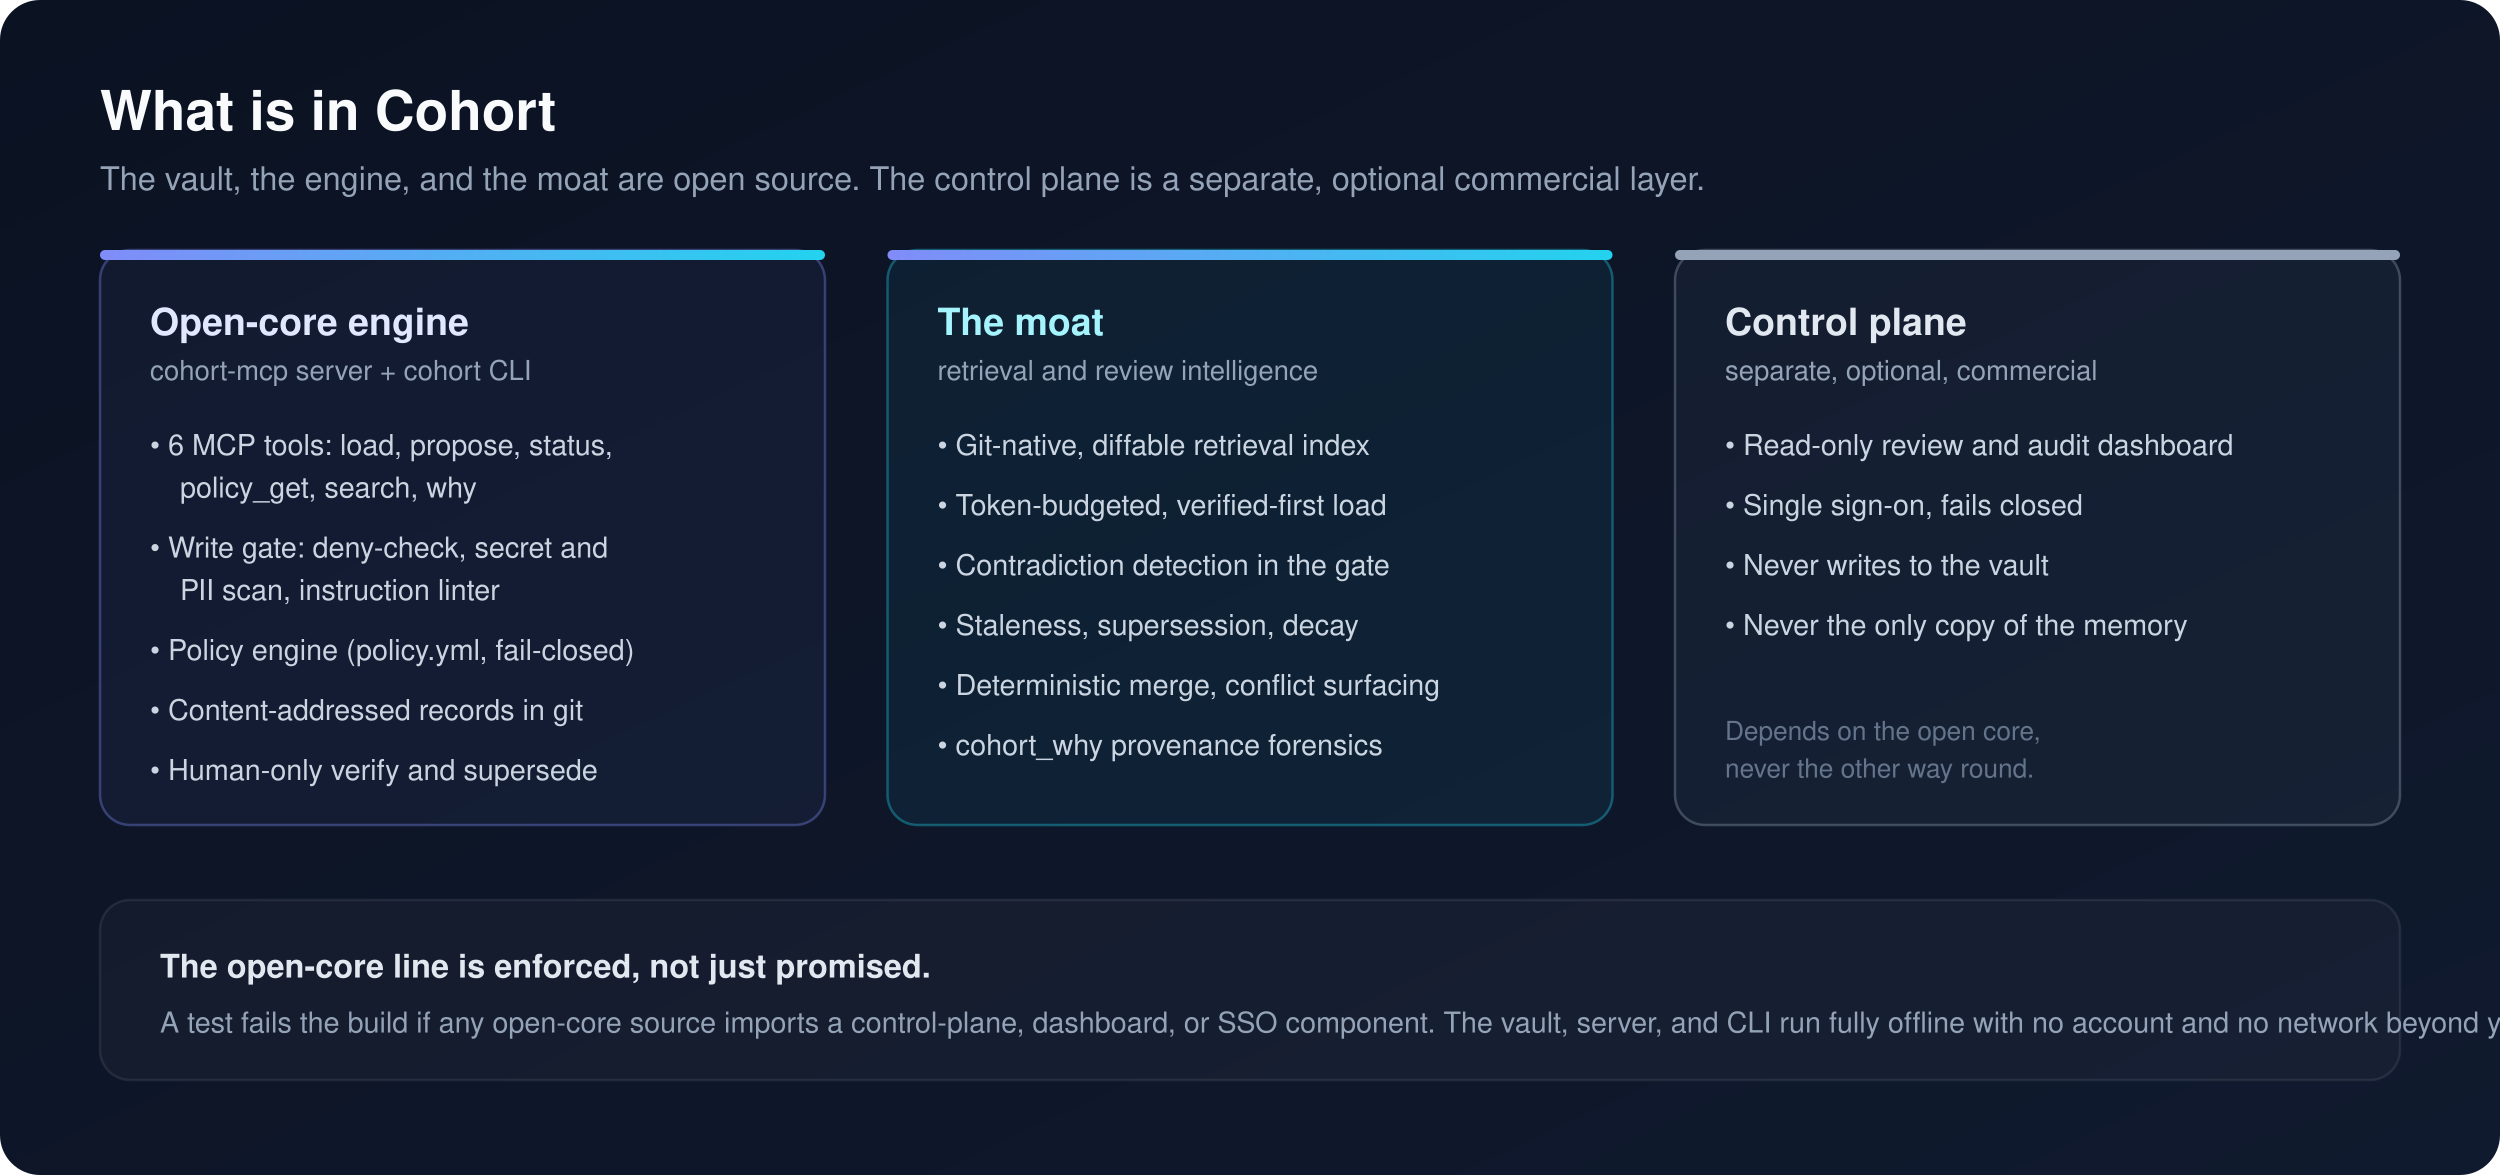
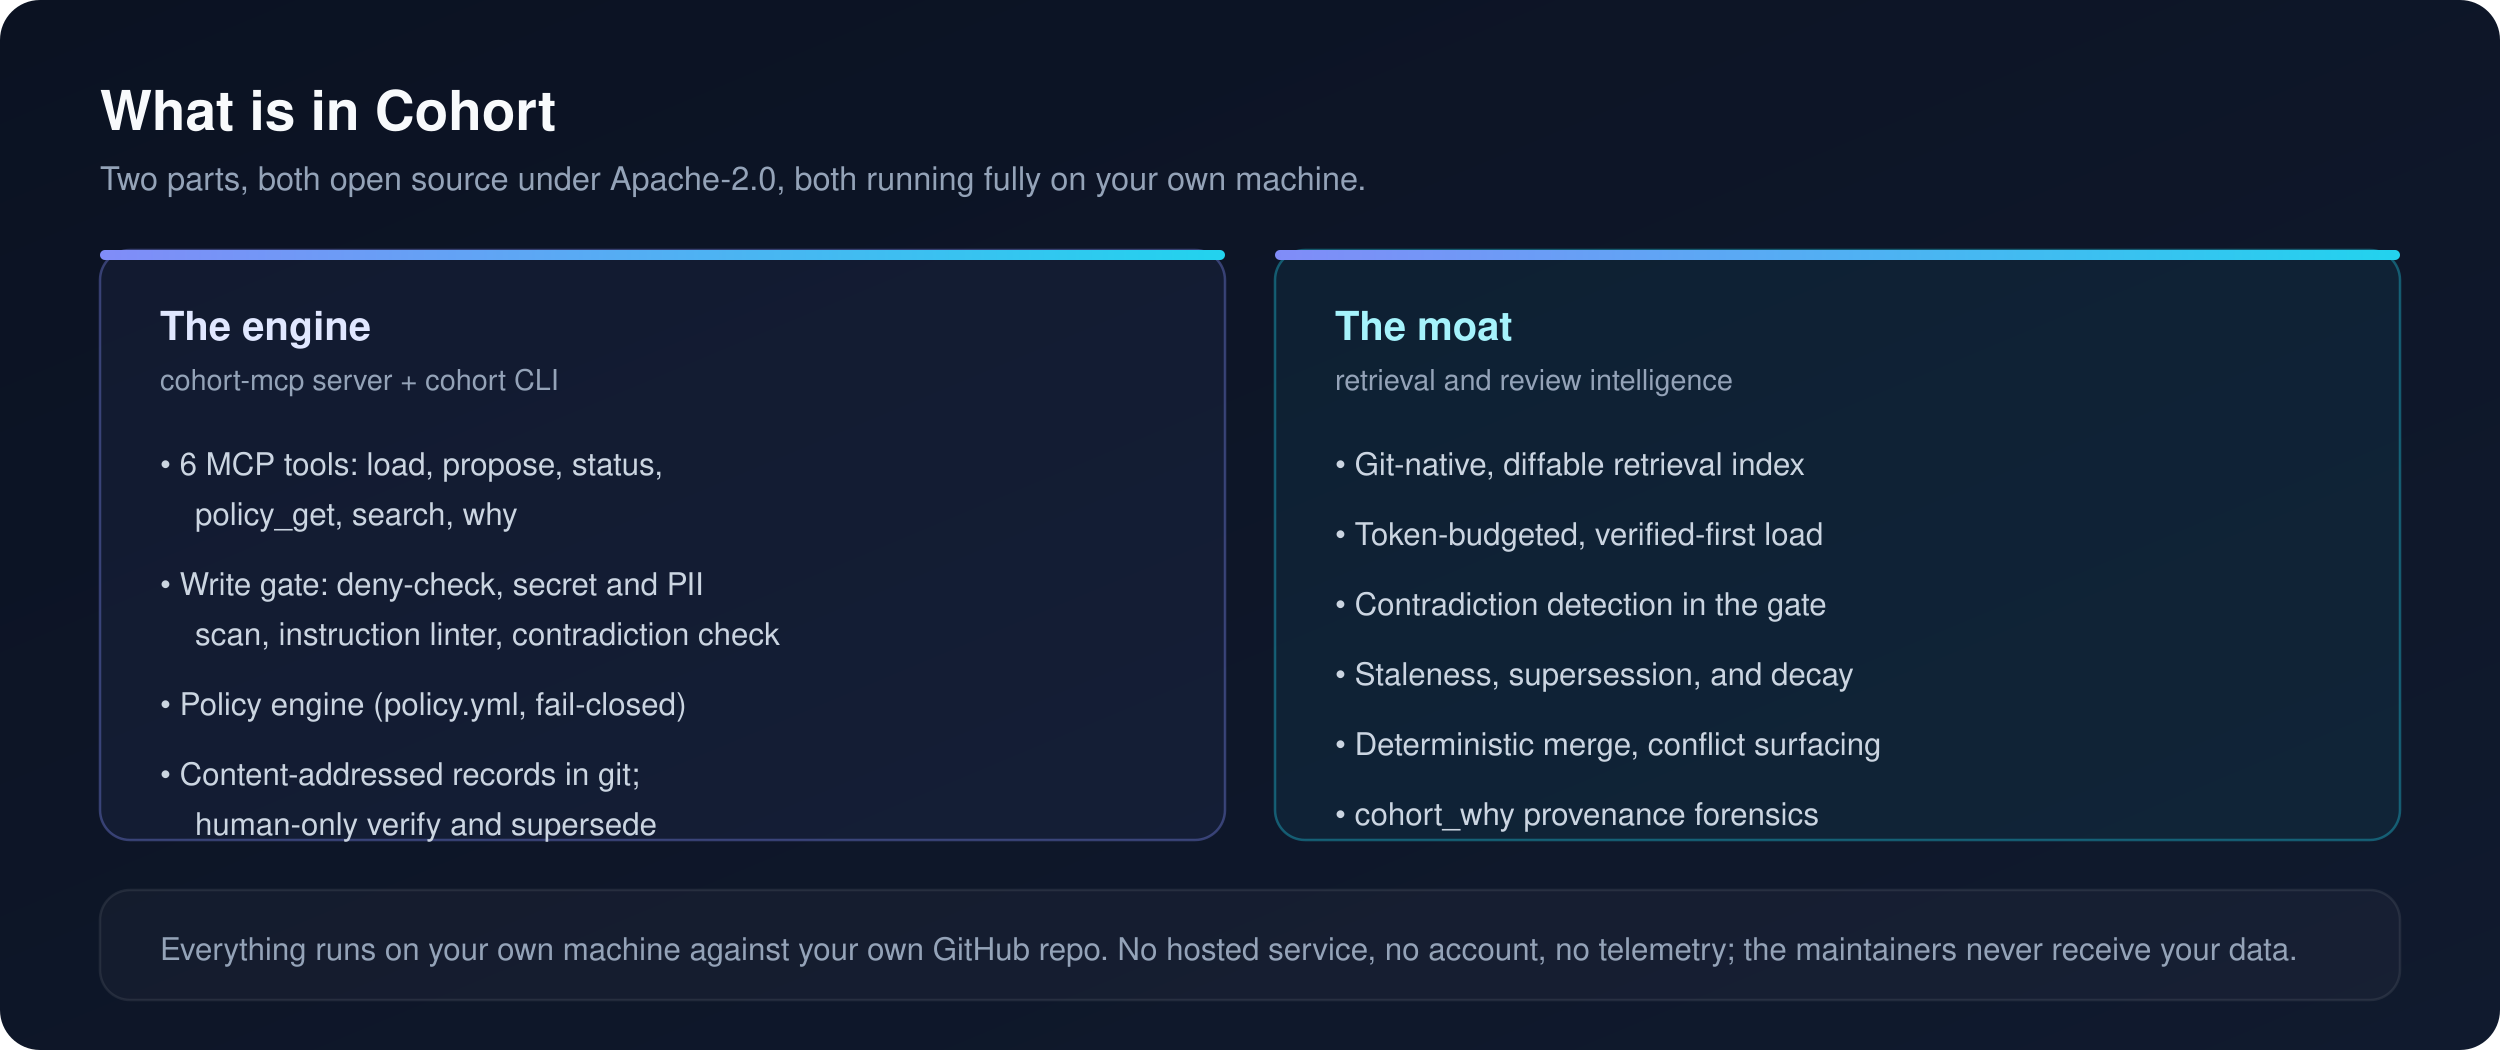
- <svg xmlns="http://www.w3.org/2000/svg" viewBox="0 0 1000 470" role="img" aria-labelledby="t d" font-family="-apple-system, 'Segoe UI', Helvetica, Arial, sans-serif">
+ <svg xmlns="http://www.w3.org/2000/svg" viewBox="0 0 1000 420" role="img" aria-labelledby="t d" font-family="-apple-system, 'Segoe UI', Helvetica, Arial, sans-serif">
  <defs>
    <linearGradient id="bg2" x1="0" y1="0" x2="1" y2="1">
      <stop offset="0" stop-color="#0b1222" />
      <stop offset="1" stop-color="#101a2e" />
    </linearGradient>
    <linearGradient id="ac" x1="0" y1="0" x2="1" y2="0">
      <stop offset="0" stop-color="#818cf8" />
      <stop offset="1" stop-color="#22d3ee" />
    </linearGradient>
  </defs>
-   <rect width="1000" height="470" rx="16" fill="url(#bg2)" />
+   <rect width="1000" height="420" rx="16" fill="url(#bg2)" />
  <text x="40" y="52" font-size="22" font-weight="800" fill="#f8fafc">What is in Cohort</text>
-   <text x="40" y="76" font-size="13" fill="#94a3b8">The vault, the engine, and the moat are open source. The control plane is a separate, optional commercial layer.</text>
+   <text x="40" y="76" font-size="13" fill="#94a3b8">Two parts, both open source under Apache-2.0, both running fully on your own machine.</text>
  <g transform="translate(40,100)">
-     <rect width="290" height="230" rx="12" fill="rgba(129,140,248,0.06)" stroke="rgba(129,140,248,0.35)" />
-     <rect x="0" y="0" width="290" height="4" rx="2" fill="url(#ac)" />
-     <text x="20" y="34" font-size="15" font-weight="700" fill="#e0e7ff">Open-core engine</text>
-     <text x="20" y="52" font-size="11" fill="#94a3b8">cohort-mcp server + cohort CLI</text>
-     <g font-size="11.5" fill="#cbd5e1">
-       <text x="20" y="82">• 6 MCP tools: load, propose, status,</text>
-       <text x="32" y="99">policy_get, search, why</text>
-       <text x="20" y="123">• Write gate: deny-check, secret and</text>
-       <text x="32" y="140">PII scan, instruction linter</text>
-       <text x="20" y="164">• Policy engine (policy.yml, fail-closed)</text>
-       <text x="20" y="188">• Content-addressed records in git</text>
-       <text x="20" y="212">• Human-only verify and supersede</text>
+     <rect width="450" height="236" rx="12" fill="rgba(129,140,248,0.06)" stroke="rgba(129,140,248,0.35)" />
+     <rect x="0" y="0" width="450" height="4" rx="2" fill="url(#ac)" />
+     <text x="24" y="36" font-size="16" font-weight="700" fill="#e0e7ff">The engine</text>
+     <text x="24" y="56" font-size="11.5" fill="#94a3b8">cohort-mcp server + cohort CLI</text>
+     <g font-size="12.5" fill="#cbd5e1">
+       <text x="24" y="90">• 6 MCP tools: load, propose, status,</text>
+       <text x="38" y="110">policy_get, search, why</text>
+       <text x="24" y="138">• Write gate: deny-check, secret and PII</text>
+       <text x="38" y="158">scan, instruction linter, contradiction check</text>
+       <text x="24" y="186">• Policy engine (policy.yml, fail-closed)</text>
+       <text x="24" y="214">• Content-addressed records in git;</text>
+       <text x="38" y="234">human-only verify and supersede</text>
    </g>
  </g>
-   <g transform="translate(355,100)">
-     <rect width="290" height="230" rx="12" fill="rgba(34,211,238,0.06)" stroke="rgba(34,211,238,0.35)" />
-     <rect x="0" y="0" width="290" height="4" rx="2" fill="url(#ac)" />
-     <text x="20" y="34" font-size="15" font-weight="700" fill="#a5f3fc">The moat</text>
-     <text x="20" y="52" font-size="11" fill="#94a3b8">retrieval and review intelligence</text>
-     <g font-size="11.5" fill="#cbd5e1">
-       <text x="20" y="82">• Git-native, diffable retrieval index</text>
-       <text x="20" y="106">• Token-budgeted, verified-first load</text>
-       <text x="20" y="130">• Contradiction detection in the gate</text>
-       <text x="20" y="154">• Staleness, supersession, decay</text>
-       <text x="20" y="178">• Deterministic merge, conflict surfacing</text>
-       <text x="20" y="202">• cohort_why provenance forensics</text>
+   <g transform="translate(510,100)">
+     <rect width="450" height="236" rx="12" fill="rgba(34,211,238,0.06)" stroke="rgba(34,211,238,0.35)" />
+     <rect x="0" y="0" width="450" height="4" rx="2" fill="url(#ac)" />
+     <text x="24" y="36" font-size="16" font-weight="700" fill="#a5f3fc">The moat</text>
+     <text x="24" y="56" font-size="11.5" fill="#94a3b8">retrieval and review intelligence</text>
+     <g font-size="12.5" fill="#cbd5e1">
+       <text x="24" y="90">• Git-native, diffable retrieval index</text>
+       <text x="24" y="118">• Token-budgeted, verified-first load</text>
+       <text x="24" y="146">• Contradiction detection in the gate</text>
+       <text x="24" y="174">• Staleness, supersession, and decay</text>
+       <text x="24" y="202">• Deterministic merge, conflict surfacing</text>
+       <text x="24" y="230">• cohort_why provenance forensics</text>
    </g>
  </g>
-   <g transform="translate(670,100)">
-     <rect width="290" height="230" rx="12" fill="rgba(148,163,184,0.06)" stroke="rgba(148,163,184,0.35)" />
-     <rect x="0" y="0" width="290" height="4" rx="2" fill="#94a3b8" />
-     <text x="20" y="34" font-size="15" font-weight="700" fill="#e2e8f0">Control plane</text>
-     <text x="20" y="52" font-size="11" fill="#94a3b8">separate, optional, commercial</text>
-     <g font-size="11.5" fill="#cbd5e1">
-       <text x="20" y="82">• Read-only review and audit dashboard</text>
-       <text x="20" y="106">• Single sign-on, fails closed</text>
-       <text x="20" y="130">• Never writes to the vault</text>
-       <text x="20" y="154">• Never the only copy of the memory</text>
-     </g>
-     <text x="20" y="196" font-size="10.5" fill="#64748b">Depends on the open core,</text>
-     <text x="20" y="211" font-size="10.5" fill="#64748b">never the other way round.</text>
-   </g>
-   <g transform="translate(40,360)">
-     <rect width="920" height="72" rx="12" fill="rgba(255,255,255,0.03)" stroke="rgba(255,255,255,0.08)" />
-     <text x="24" y="31" font-size="13" font-weight="700" fill="#e2e8f0">The open-core line is enforced, not just promised.</text>
-     <text x="24" y="53" font-size="11.5" fill="#94a3b8">A test fails the build if any open-core source imports a control-plane, dashboard, or SSO component. The vault, server, and CLI run fully offline with no account and no network beyond your git remote.</text>
+   <g transform="translate(40,356)">
+     <rect width="920" height="44" rx="12" fill="rgba(255,255,255,0.03)" stroke="rgba(255,255,255,0.08)" />
+     <text x="24" y="28" font-size="12.5" fill="#94a3b8">Everything runs on your own machine against your own GitHub repo. No hosted service, no account, no telemetry; the maintainers never receive your data.</text>
  </g>
</svg>
